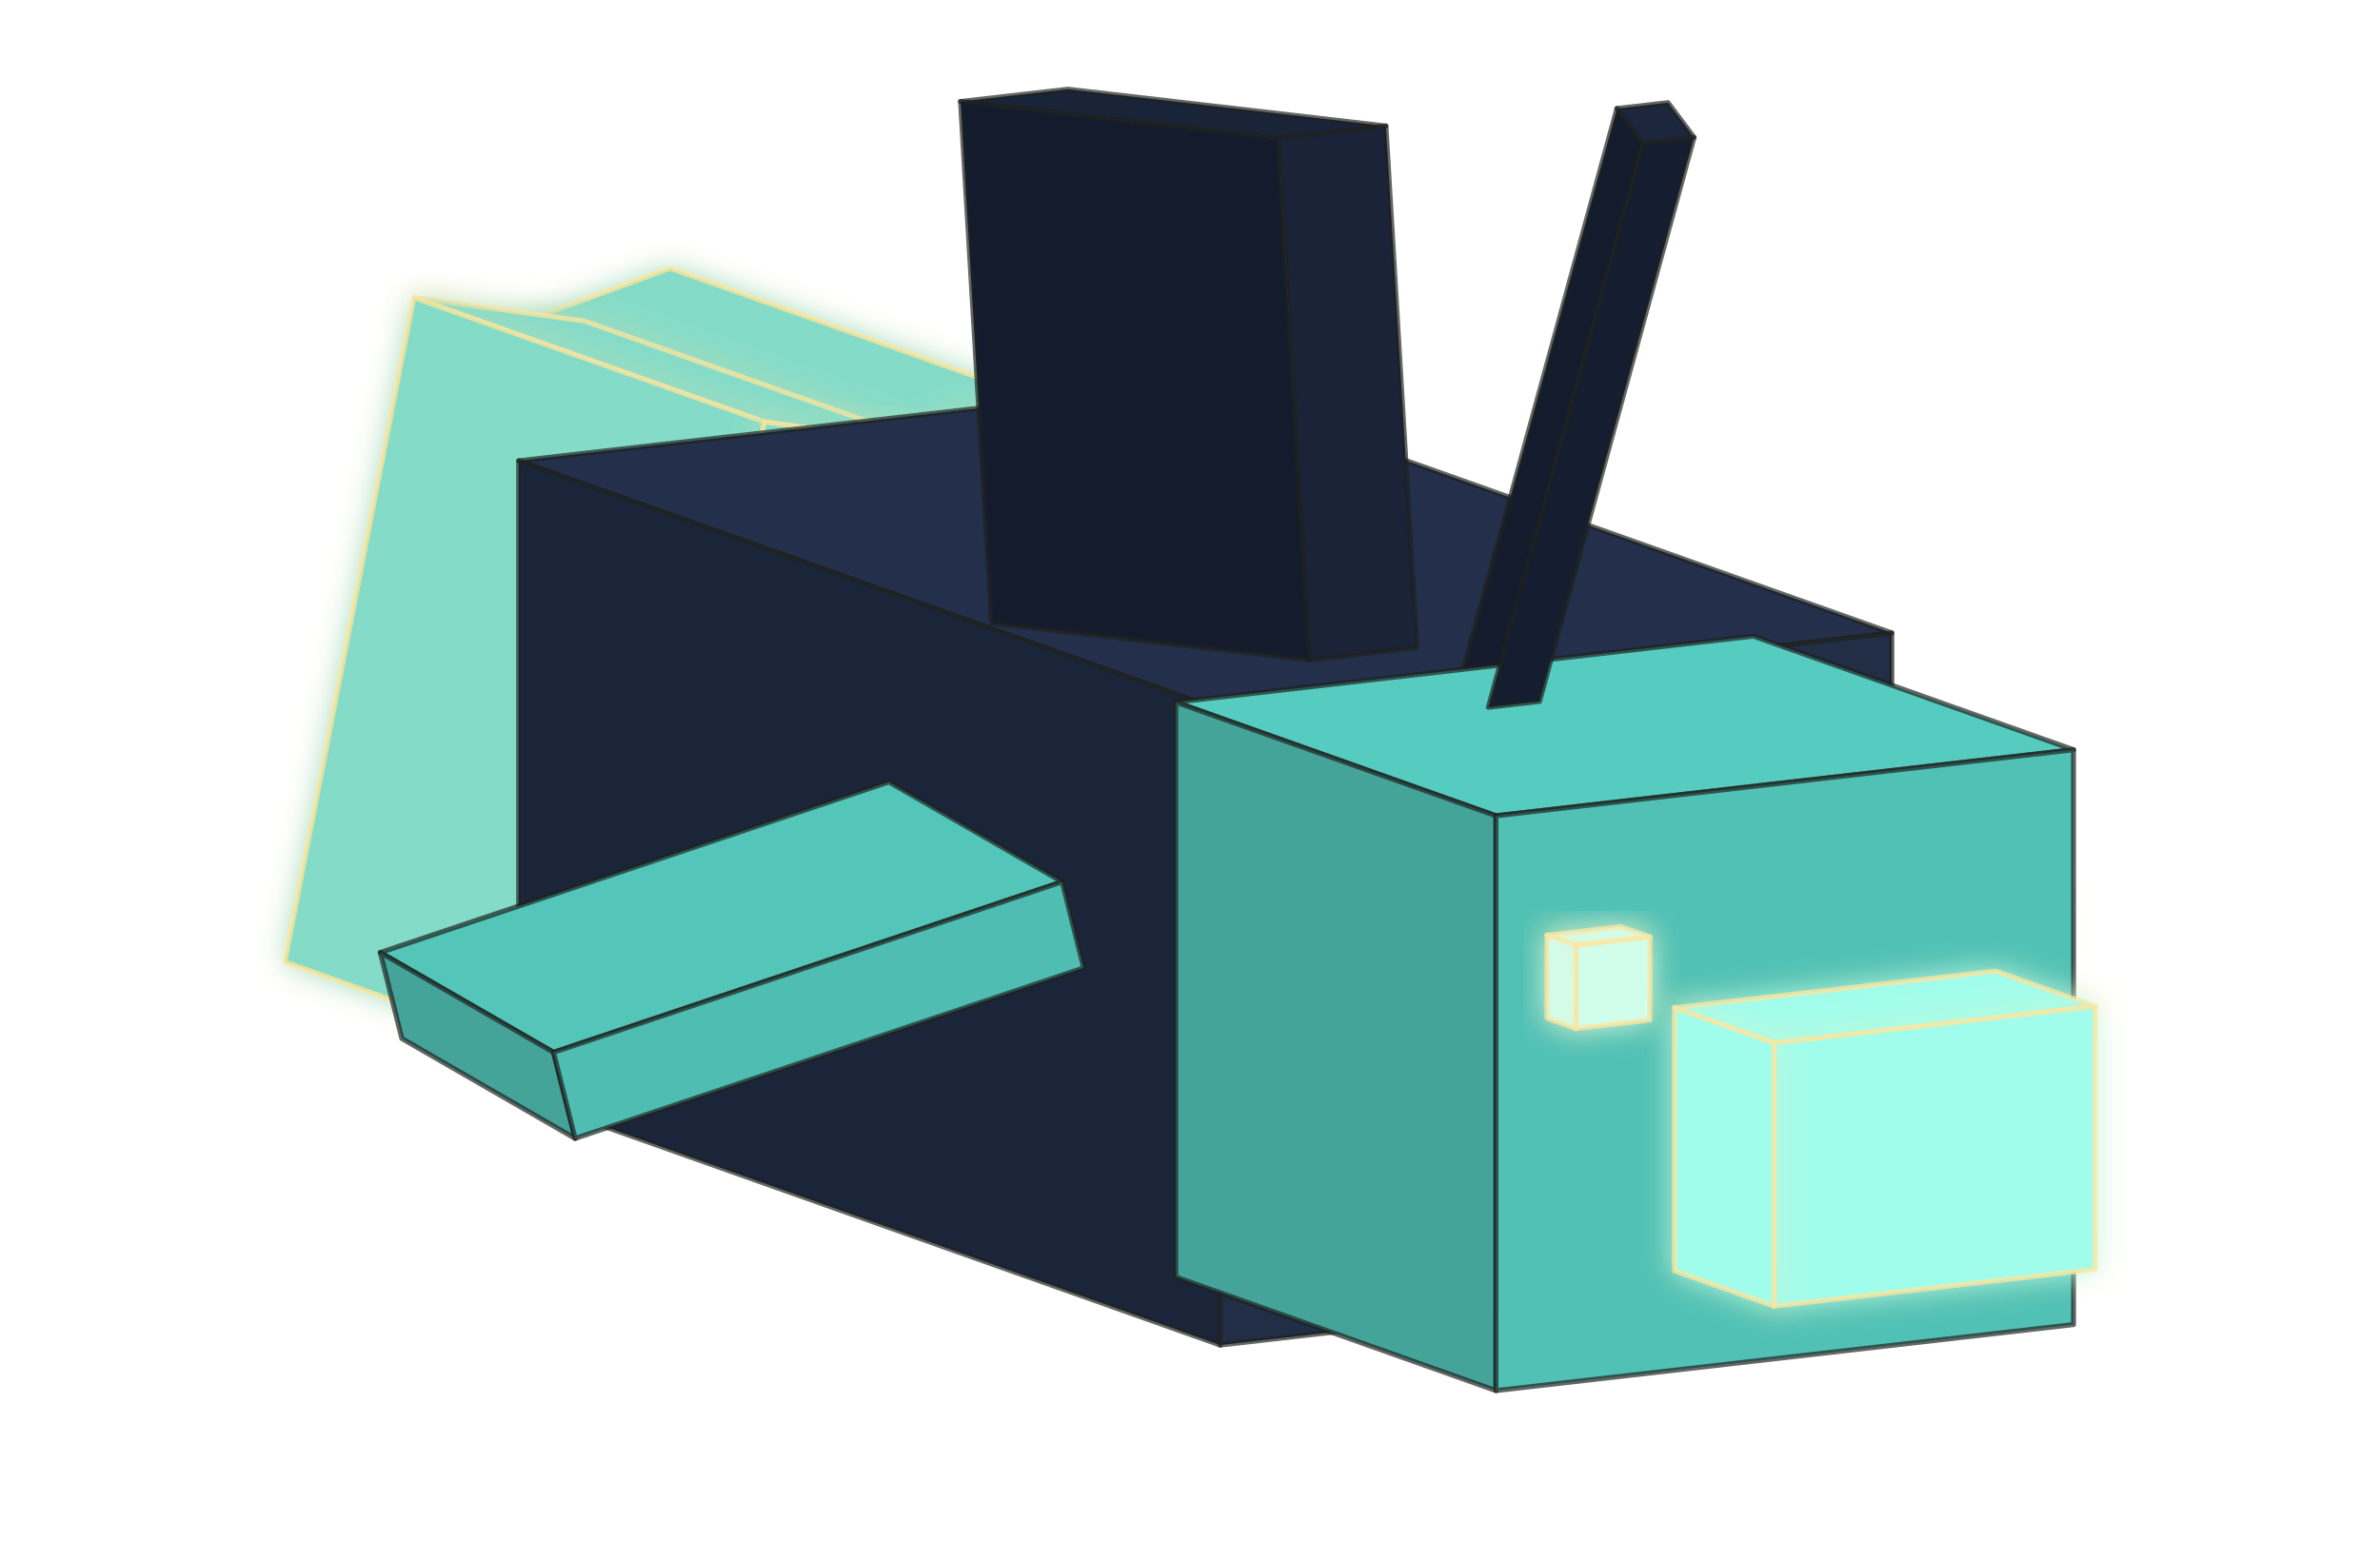
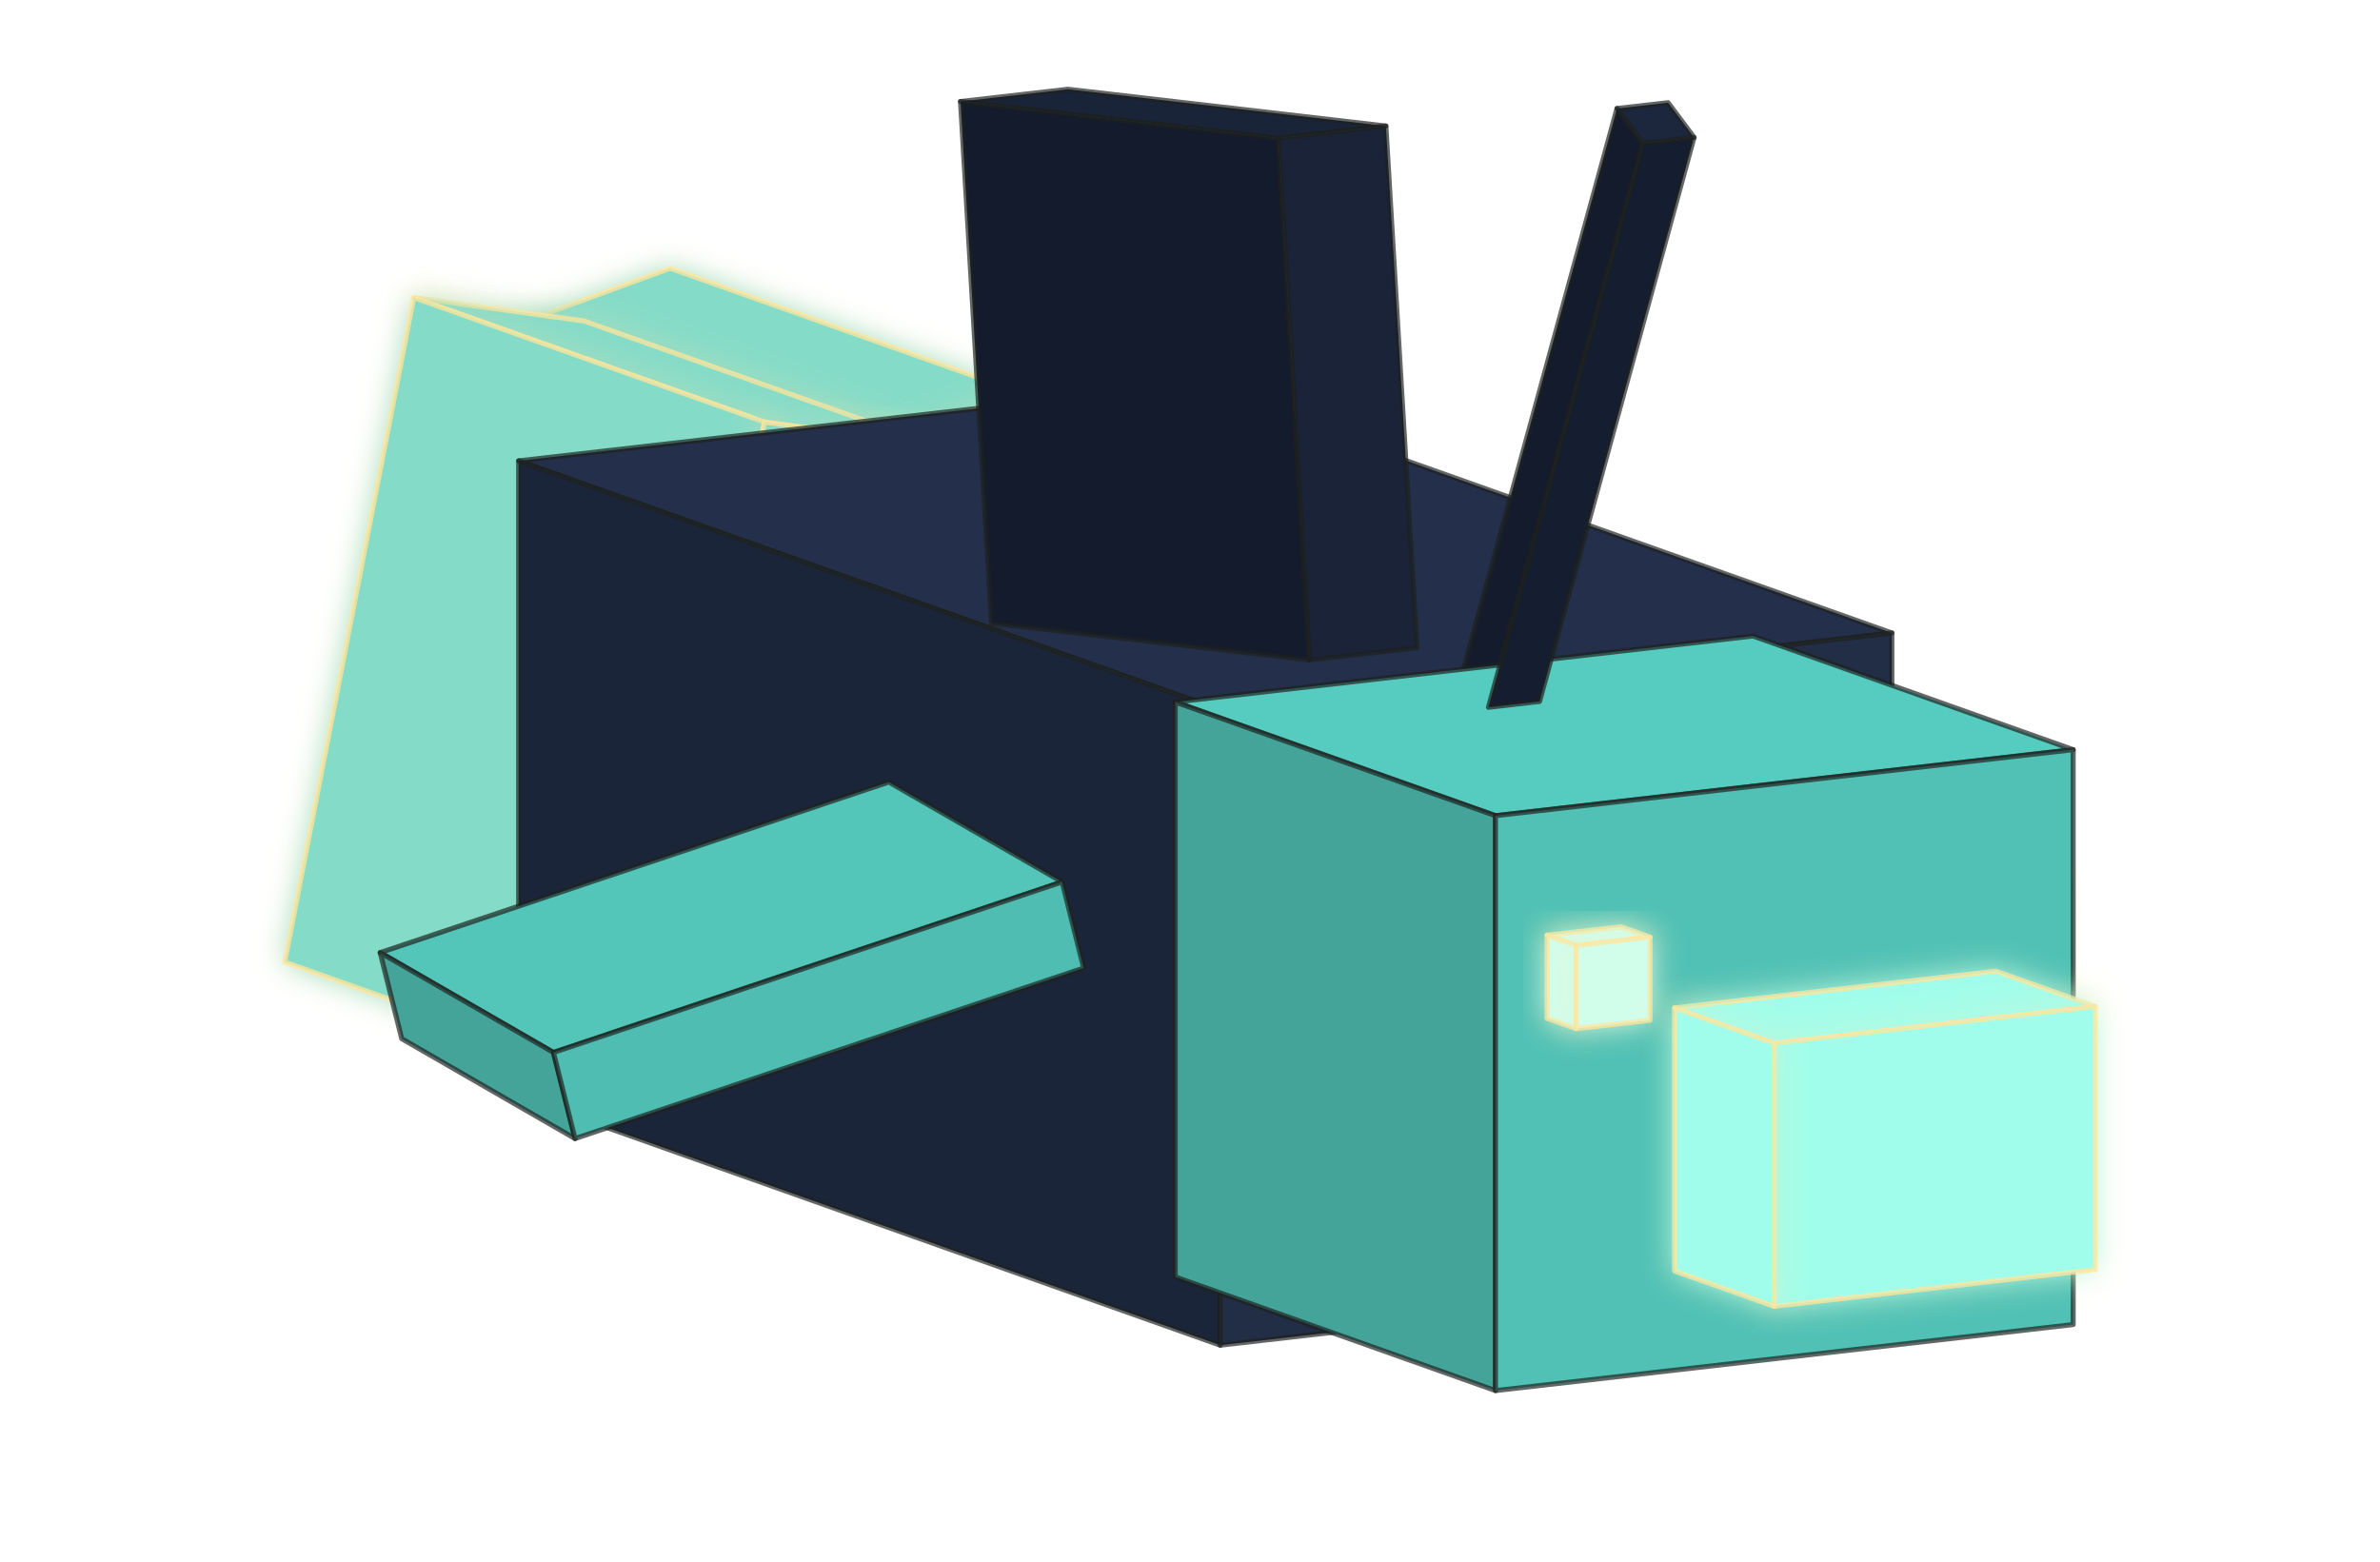
<svg xmlns="http://www.w3.org/2000/svg" width="640" height="420" viewBox="0 0 640 420" role="img" aria-labelledby="portrait-title">
  <defs>
    <filter id="portrait-glow" x="-80%" y="-80%" width="260%" height="260%">
      <feGaussianBlur stdDeviation="4" result="blur" />
      <feMerge>
        <feMergeNode in="blur" />
        <feMergeNode in="SourceGraphic" />
      </feMerge>
    </filter>
    <filter id="portrait-shadow" x="-40%" y="-80%" width="180%" height="260%">
      <feGaussianBlur stdDeviation="8" />
    </filter>
  </defs>
  <g>
-     <polygon points="263.38,293.13 228.70,122.40 134.38,88.93 169.07,259.66" fill="#84dbc8" stroke="#ffe59a" stroke-opacity=".74" stroke-width="1.35" stroke-linejoin="round" vector-effect="non-scaling-stroke" filter="url(#portrait-glow)" />
-     <polygon points="274.52,105.62 180.21,72.14 134.38,88.93 228.70,122.40" fill="#84dbc8" stroke="#ffe59a" stroke-opacity=".74" stroke-width="1.35" stroke-linejoin="round" vector-effect="non-scaling-stroke" filter="url(#portrait-glow)" />
-     <polygon points="251.41,119.80 157.10,86.33 111.27,80.03 205.58,113.50" fill="#84dbc8" stroke="#ffe59a" stroke-opacity=".74" stroke-width="1.35" stroke-linejoin="round" vector-effect="non-scaling-stroke" filter="url(#portrait-glow)" />
-     <polygon points="170.90,292.16 205.58,113.50 111.27,80.03 76.59,258.69" fill="#84dbc8" stroke="#ffe59a" stroke-opacity=".74" stroke-width="1.35" stroke-linejoin="round" vector-effect="non-scaling-stroke" filter="url(#portrait-glow)" />
-     <polygon points="309.21,276.35 274.52,105.62 228.70,122.40 263.38,293.13" fill="#84dbc8" stroke="#ffe59a" stroke-opacity=".74" stroke-width="1.35" stroke-linejoin="round" vector-effect="non-scaling-stroke" filter="url(#portrait-glow)" />
-     <polygon points="216.73,298.46 251.41,119.80 205.58,113.50 170.90,292.16" fill="#84dbc8" stroke="#ffe59a" stroke-opacity=".74" stroke-width="1.35" stroke-linejoin="round" vector-effect="non-scaling-stroke" filter="url(#portrait-glow)" />
-     <polygon points="545.70,237.65 455.13,215.82 343.97,198.30 434.54,220.13" fill="#57cdc1" stroke="#1c211e" stroke-opacity=".68" stroke-width="1.35" stroke-linejoin="round" vector-effect="non-scaling-stroke" />
-     <polygon points="429.82,244.49 434.54,220.13 343.97,198.30 339.25,222.66" fill="#44a49a" stroke="#1c211e" stroke-opacity=".68" stroke-width="1.35" stroke-linejoin="round" vector-effect="non-scaling-stroke" />
-     <polygon points="540.98,262.01 545.70,237.65 434.54,220.13 429.82,244.49" fill="#53c4b9" stroke="#1c211e" stroke-opacity=".68" stroke-width="1.35" stroke-linejoin="round" vector-effect="non-scaling-stroke" />
-     <polygon points="508.73,170.23 320.11,103.28 139.49,123.93 328.12,190.88" fill="#24304b" stroke="#1c211e" stroke-opacity=".68" stroke-width="1.35" stroke-linejoin="round" vector-effect="non-scaling-stroke" />
-     <polygon points="372.68,33.89 287.19,24.00 258.29,27.30 343.78,37.19" fill="#1a2439" stroke="#1c211e" stroke-opacity=".68" stroke-width="1.35" stroke-linejoin="round" vector-effect="non-scaling-stroke" />
-     <polygon points="352.12,177.49 343.78,37.19 258.29,27.30 266.63,167.60" fill="#141b2d" stroke="#1c211e" stroke-opacity=".68" stroke-width="1.35" stroke-linejoin="round" vector-effect="non-scaling-stroke" />
-     <polygon points="328.12,361.75 328.12,190.88 139.49,123.93 139.49,294.80" fill="#1b253a" stroke="#1c211e" stroke-opacity=".68" stroke-width="1.35" stroke-linejoin="round" vector-effect="non-scaling-stroke" />
-     <polygon points="285.62,237.16 239.02,210.30 102.26,256.17 148.85,283.02" fill="#53c5b9" stroke="#1c211e" stroke-opacity=".68" stroke-width="1.35" stroke-linejoin="round" vector-effect="non-scaling-stroke" />
-     <polygon points="154.65,306.18 148.85,283.02 102.26,256.17 108.06,279.32" fill="#44a49a" stroke="#1c211e" stroke-opacity=".68" stroke-width="1.35" stroke-linejoin="round" vector-effect="non-scaling-stroke" />
-     <polygon points="381.02,174.18 372.68,33.89 343.78,37.19 352.12,177.49" fill="#1a2338" stroke="#1c211e" stroke-opacity=".68" stroke-width="1.35" stroke-linejoin="round" vector-effect="non-scaling-stroke" />
-     <polygon points="291.42,260.32 285.62,237.16 148.85,283.02 154.65,306.18" fill="#50bdb3" stroke="#1c211e" stroke-opacity=".68" stroke-width="1.35" stroke-linejoin="round" vector-effect="non-scaling-stroke" />
-     <polygon points="508.73,341.10 508.73,170.23 328.12,190.88 328.12,361.75" fill="#222d46" stroke="#1c211e" stroke-opacity=".68" stroke-width="1.35" stroke-linejoin="round" vector-effect="non-scaling-stroke" />
-     <polygon points="400.24,190.21 441.80,38.53 434.81,29.18 393.25,180.86" fill="#141b2d" stroke="#1c211e" stroke-opacity=".68" stroke-width="1.35" stroke-linejoin="round" vector-effect="non-scaling-stroke" />
-     <polygon points="557.59,201.64 471.49,171.08 316.16,188.84 402.27,219.40" fill="#56cbc0" stroke="#1c211e" stroke-opacity=".68" stroke-width="1.35" stroke-linejoin="round" vector-effect="non-scaling-stroke" />
-     <polygon points="413.99,188.64 455.54,36.96 441.80,38.53 400.24,190.21" fill="#151d30" stroke="#1c211e" stroke-opacity=".68" stroke-width="1.35" stroke-linejoin="round" vector-effect="non-scaling-stroke" />
-     <polygon points="402.27,374.00 402.27,219.40 316.16,188.84 316.16,343.44" fill="#44a49a" stroke="#1c211e" stroke-opacity=".68" stroke-width="1.35" stroke-linejoin="round" vector-effect="non-scaling-stroke" />
-     <polygon points="552.05,239.59 544.25,236.82 524.38,239.10 532.18,241.86" fill="#d1fdeb" stroke="#ffe59a" stroke-opacity=".74" stroke-width="1.35" stroke-linejoin="round" vector-effect="non-scaling-stroke" filter="url(#portrait-glow)" />
-     <polygon points="532.18,264.24 532.18,241.86 524.38,239.10 524.38,261.47" fill="#d1fdeb" stroke="#ffe59a" stroke-opacity=".74" stroke-width="1.35" stroke-linejoin="round" vector-effect="non-scaling-stroke" filter="url(#portrait-glow)" />
-     <polygon points="455.54,36.96 448.55,27.61 434.81,29.18 441.80,38.53" fill="#1c263d" stroke="#1c211e" stroke-opacity=".68" stroke-width="1.35" stroke-linejoin="round" vector-effect="non-scaling-stroke" />
-     <polygon points="552.05,261.97 552.05,239.59 532.18,241.86 532.18,264.24" fill="#d1fdeb" stroke="#ffe59a" stroke-opacity=".74" stroke-width="1.35" stroke-linejoin="round" vector-effect="non-scaling-stroke" filter="url(#portrait-glow)" />
-     <polygon points="557.59,356.24 557.59,201.64 402.27,219.40 402.27,374.00" fill="#51c1b6" stroke="#1c211e" stroke-opacity=".68" stroke-width="1.35" stroke-linejoin="round" vector-effect="non-scaling-stroke" />
-     <polygon points="443.68,251.98 435.88,249.22 416.01,251.49 423.81,254.26" fill="#d1fdeb" stroke="#ffe59a" stroke-opacity=".74" stroke-width="1.35" stroke-linejoin="round" vector-effect="non-scaling-stroke" filter="url(#portrait-glow)" />
-     <polygon points="423.81,276.63 423.81,254.26 416.01,251.49 416.01,273.86" fill="#d1fdeb" stroke="#ffe59a" stroke-opacity=".74" stroke-width="1.35" stroke-linejoin="round" vector-effect="non-scaling-stroke" filter="url(#portrait-glow)" />
-     <polygon points="443.68,274.36 443.68,251.98 423.81,254.26 423.81,276.63" fill="#d1fdeb" stroke="#ffe59a" stroke-opacity=".74" stroke-width="1.35" stroke-linejoin="round" vector-effect="non-scaling-stroke" filter="url(#portrait-glow)" />
-     <polygon points="563.41,270.65 536.67,261.16 450.29,271.03 477.03,280.53" fill="#a1fdeb" stroke="#ffe59a" stroke-opacity=".74" stroke-width="1.35" stroke-linejoin="round" vector-effect="non-scaling-stroke" filter="url(#portrait-glow)" />
-     <polygon points="563.41,341.40 563.41,270.65 477.03,280.53 477.03,351.28" fill="#a1fdeb" stroke="#ffe59a" stroke-opacity=".74" stroke-width="1.35" stroke-linejoin="round" vector-effect="non-scaling-stroke" filter="url(#portrait-glow)" />
-     <polygon points="477.03,351.28 477.03,280.53 450.29,271.03 450.29,341.79" fill="#a1fdeb" stroke="#ffe59a" stroke-opacity=".74" stroke-width="1.35" stroke-linejoin="round" vector-effect="non-scaling-stroke" filter="url(#portrait-glow)" />
+     <polygon points="263.37,293.16 228.68,122.41 134.36,88.93 169.05,259.68" fill="#84dbc8" stroke="#ffe59a" stroke-opacity=".74" stroke-width="1.35" stroke-linejoin="round" vector-effect="non-scaling-stroke" filter="url(#portrait-glow)" />
+     <polygon points="274.52,105.63 180.20,72.15 134.36,88.93 228.68,122.41" fill="#84dbc8" stroke="#ffe59a" stroke-opacity=".74" stroke-width="1.35" stroke-linejoin="round" vector-effect="non-scaling-stroke" filter="url(#portrait-glow)" />
+     <polygon points="251.40,119.81 157.08,86.34 111.25,80.03 205.57,113.51" fill="#84dbc8" stroke="#ffe59a" stroke-opacity=".74" stroke-width="1.35" stroke-linejoin="round" vector-effect="non-scaling-stroke" filter="url(#portrait-glow)" />
+     <polygon points="170.88,292.20 205.57,113.51 111.25,80.03 76.56,258.72" fill="#84dbc8" stroke="#ffe59a" stroke-opacity=".74" stroke-width="1.35" stroke-linejoin="round" vector-effect="non-scaling-stroke" filter="url(#portrait-glow)" />
+     <polygon points="309.21,276.38 274.52,105.63 228.68,122.41 263.37,293.16" fill="#84dbc8" stroke="#ffe59a" stroke-opacity=".74" stroke-width="1.35" stroke-linejoin="round" vector-effect="non-scaling-stroke" filter="url(#portrait-glow)" />
+     <polygon points="216.71,298.50 251.40,119.81 205.57,113.51 170.88,292.20" fill="#84dbc8" stroke="#ffe59a" stroke-opacity=".74" stroke-width="1.35" stroke-linejoin="round" vector-effect="non-scaling-stroke" filter="url(#portrait-glow)" />
+     <polygon points="545.72,237.68 455.14,215.84 343.97,198.33 434.55,220.16" fill="#57cdc1" stroke="#1c211e" stroke-opacity=".68" stroke-width="1.35" stroke-linejoin="round" vector-effect="non-scaling-stroke" />
+     <polygon points="429.84,244.52 434.55,220.16 343.97,198.33 339.25,222.69" fill="#44a49a" stroke="#1c211e" stroke-opacity=".68" stroke-width="1.35" stroke-linejoin="round" vector-effect="non-scaling-stroke" />
+     <polygon points="541.01,262.04 545.72,237.68 434.55,220.16 429.84,244.52" fill="#53c4b9" stroke="#1c211e" stroke-opacity=".68" stroke-width="1.35" stroke-linejoin="round" vector-effect="non-scaling-stroke" />
+     <polygon points="508.75,170.24 320.11,103.29 139.47,123.94 328.12,190.90" fill="#24304b" stroke="#1c211e" stroke-opacity=".68" stroke-width="1.35" stroke-linejoin="round" vector-effect="non-scaling-stroke" />
+     <polygon points="372.68,33.89 287.18,24.00 258.28,27.30 343.78,37.19" fill="#1a2439" stroke="#1c211e" stroke-opacity=".68" stroke-width="1.35" stroke-linejoin="round" vector-effect="non-scaling-stroke" />
+     <polygon points="352.13,177.50 343.78,37.19 258.28,27.30 266.63,167.62" fill="#141b2d" stroke="#1c211e" stroke-opacity=".68" stroke-width="1.35" stroke-linejoin="round" vector-effect="non-scaling-stroke" />
+     <polygon points="328.12,361.79 328.12,190.90 139.47,123.94 139.47,294.84" fill="#1b253a" stroke="#1c211e" stroke-opacity=".68" stroke-width="1.35" stroke-linejoin="round" vector-effect="non-scaling-stroke" />
+     <polygon points="285.61,237.19 239.01,210.33 102.23,256.20 148.83,283.06" fill="#53c5b9" stroke="#1c211e" stroke-opacity=".68" stroke-width="1.35" stroke-linejoin="round" vector-effect="non-scaling-stroke" />
+     <polygon points="154.63,306.22 148.83,283.06 102.23,256.20 108.03,279.36" fill="#44a49a" stroke="#1c211e" stroke-opacity=".68" stroke-width="1.35" stroke-linejoin="round" vector-effect="non-scaling-stroke" />
+     <polygon points="381.03,174.20 372.68,33.89 343.78,37.19 352.13,177.50" fill="#1a2338" stroke="#1c211e" stroke-opacity=".68" stroke-width="1.35" stroke-linejoin="round" vector-effect="non-scaling-stroke" />
+     <polygon points="291.41,260.35 285.61,237.19 148.83,283.06 154.63,306.22" fill="#50bdb3" stroke="#1c211e" stroke-opacity=".68" stroke-width="1.35" stroke-linejoin="round" vector-effect="non-scaling-stroke" />
+     <polygon points="508.75,341.14 508.75,170.24 328.12,190.90 328.12,361.79" fill="#222d46" stroke="#1c211e" stroke-opacity=".68" stroke-width="1.35" stroke-linejoin="round" vector-effect="non-scaling-stroke" />
+     <polygon points="400.25,190.23 441.81,38.53 434.82,29.18 393.26,180.88" fill="#141b2d" stroke="#1c211e" stroke-opacity=".68" stroke-width="1.35" stroke-linejoin="round" vector-effect="non-scaling-stroke" />
+     <polygon points="557.50,201.62 471.38,171.05 316.03,188.81 402.15,219.38" fill="#56cbc0" stroke="#1c211e" stroke-opacity=".68" stroke-width="1.35" stroke-linejoin="round" vector-effect="non-scaling-stroke" />
+     <polygon points="414.00,188.66 455.55,36.96 441.81,38.53 400.25,190.23" fill="#151d30" stroke="#1c211e" stroke-opacity=".68" stroke-width="1.35" stroke-linejoin="round" vector-effect="non-scaling-stroke" />
+     <polygon points="402.15,374.00 402.15,219.38 316.03,188.81 316.03,343.43" fill="#44a49a" stroke="#1c211e" stroke-opacity=".68" stroke-width="1.35" stroke-linejoin="round" vector-effect="non-scaling-stroke" />
+     <polygon points="552.08,239.62 544.28,236.85 524.41,239.12 532.21,241.89" fill="#d1fdeb" stroke="#ffe59a" stroke-opacity=".74" stroke-width="1.35" stroke-linejoin="round" vector-effect="non-scaling-stroke" filter="url(#portrait-glow)" />
+     <polygon points="532.21,264.27 532.21,241.89 524.41,239.12 524.41,261.50" fill="#d1fdeb" stroke="#ffe59a" stroke-opacity=".74" stroke-width="1.35" stroke-linejoin="round" vector-effect="non-scaling-stroke" filter="url(#portrait-glow)" />
+     <polygon points="455.55,36.96 448.56,27.61 434.82,29.18 441.81,38.53" fill="#1c263d" stroke="#1c211e" stroke-opacity=".68" stroke-width="1.35" stroke-linejoin="round" vector-effect="non-scaling-stroke" />
+     <polygon points="552.08,262.00 552.08,239.62 532.21,241.89 532.21,264.27" fill="#d1fdeb" stroke="#ffe59a" stroke-opacity=".74" stroke-width="1.35" stroke-linejoin="round" vector-effect="non-scaling-stroke" filter="url(#portrait-glow)" />
+     <polygon points="557.50,356.24 557.50,201.62 402.15,219.38 402.15,374.00" fill="#51c1b6" stroke="#1c211e" stroke-opacity=".68" stroke-width="1.35" stroke-linejoin="round" vector-effect="non-scaling-stroke" />
+     <polygon points="443.70,252.01 435.89,249.24 416.02,251.52 423.83,254.28" fill="#d1fdeb" stroke="#ffe59a" stroke-opacity=".74" stroke-width="1.35" stroke-linejoin="round" vector-effect="non-scaling-stroke" filter="url(#portrait-glow)" />
+     <polygon points="423.83,276.66 423.83,254.28 416.02,251.52 416.02,273.89" fill="#d1fdeb" stroke="#ffe59a" stroke-opacity=".74" stroke-width="1.35" stroke-linejoin="round" vector-effect="non-scaling-stroke" filter="url(#portrait-glow)" />
+     <polygon points="443.70,274.39 443.70,252.01 423.83,254.28 423.83,276.66" fill="#d1fdeb" stroke="#ffe59a" stroke-opacity=".74" stroke-width="1.35" stroke-linejoin="round" vector-effect="non-scaling-stroke" filter="url(#portrait-glow)" />
+     <polygon points="563.44,270.68 536.70,261.19 450.31,271.07 477.05,280.56" fill="#a1fdeb" stroke="#ffe59a" stroke-opacity=".74" stroke-width="1.35" stroke-linejoin="round" vector-effect="non-scaling-stroke" filter="url(#portrait-glow)" />
+     <polygon points="563.44,341.44 563.44,270.68 477.05,280.56 477.05,351.32" fill="#a1fdeb" stroke="#ffe59a" stroke-opacity=".74" stroke-width="1.35" stroke-linejoin="round" vector-effect="non-scaling-stroke" filter="url(#portrait-glow)" />
+     <polygon points="477.05,351.32 477.05,280.56 450.31,271.07 450.31,341.83" fill="#a1fdeb" stroke="#ffe59a" stroke-opacity=".74" stroke-width="1.35" stroke-linejoin="round" vector-effect="non-scaling-stroke" filter="url(#portrait-glow)" />
  </g>
</svg>
